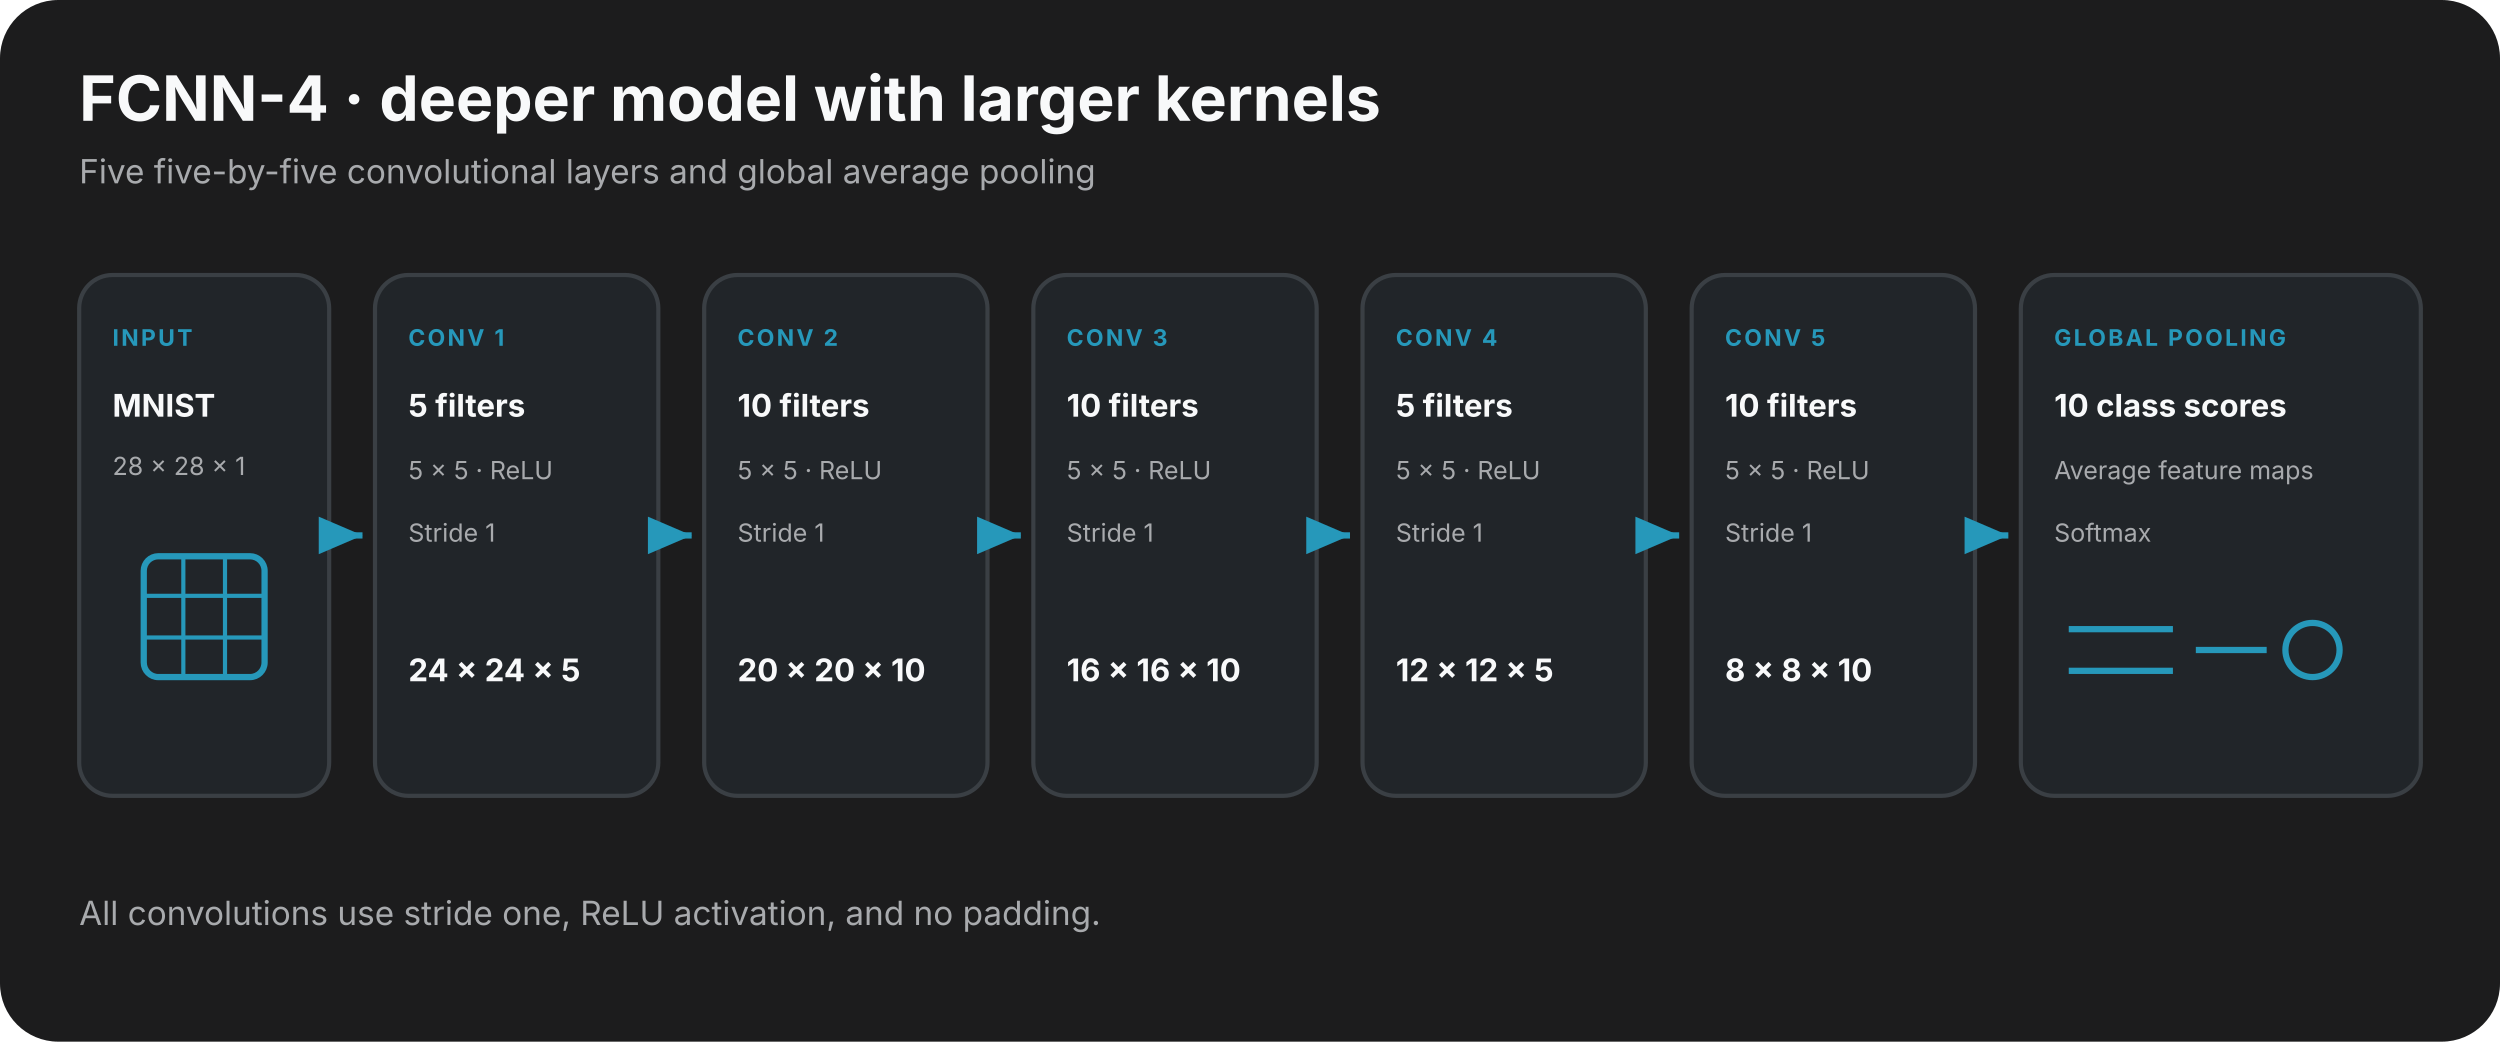
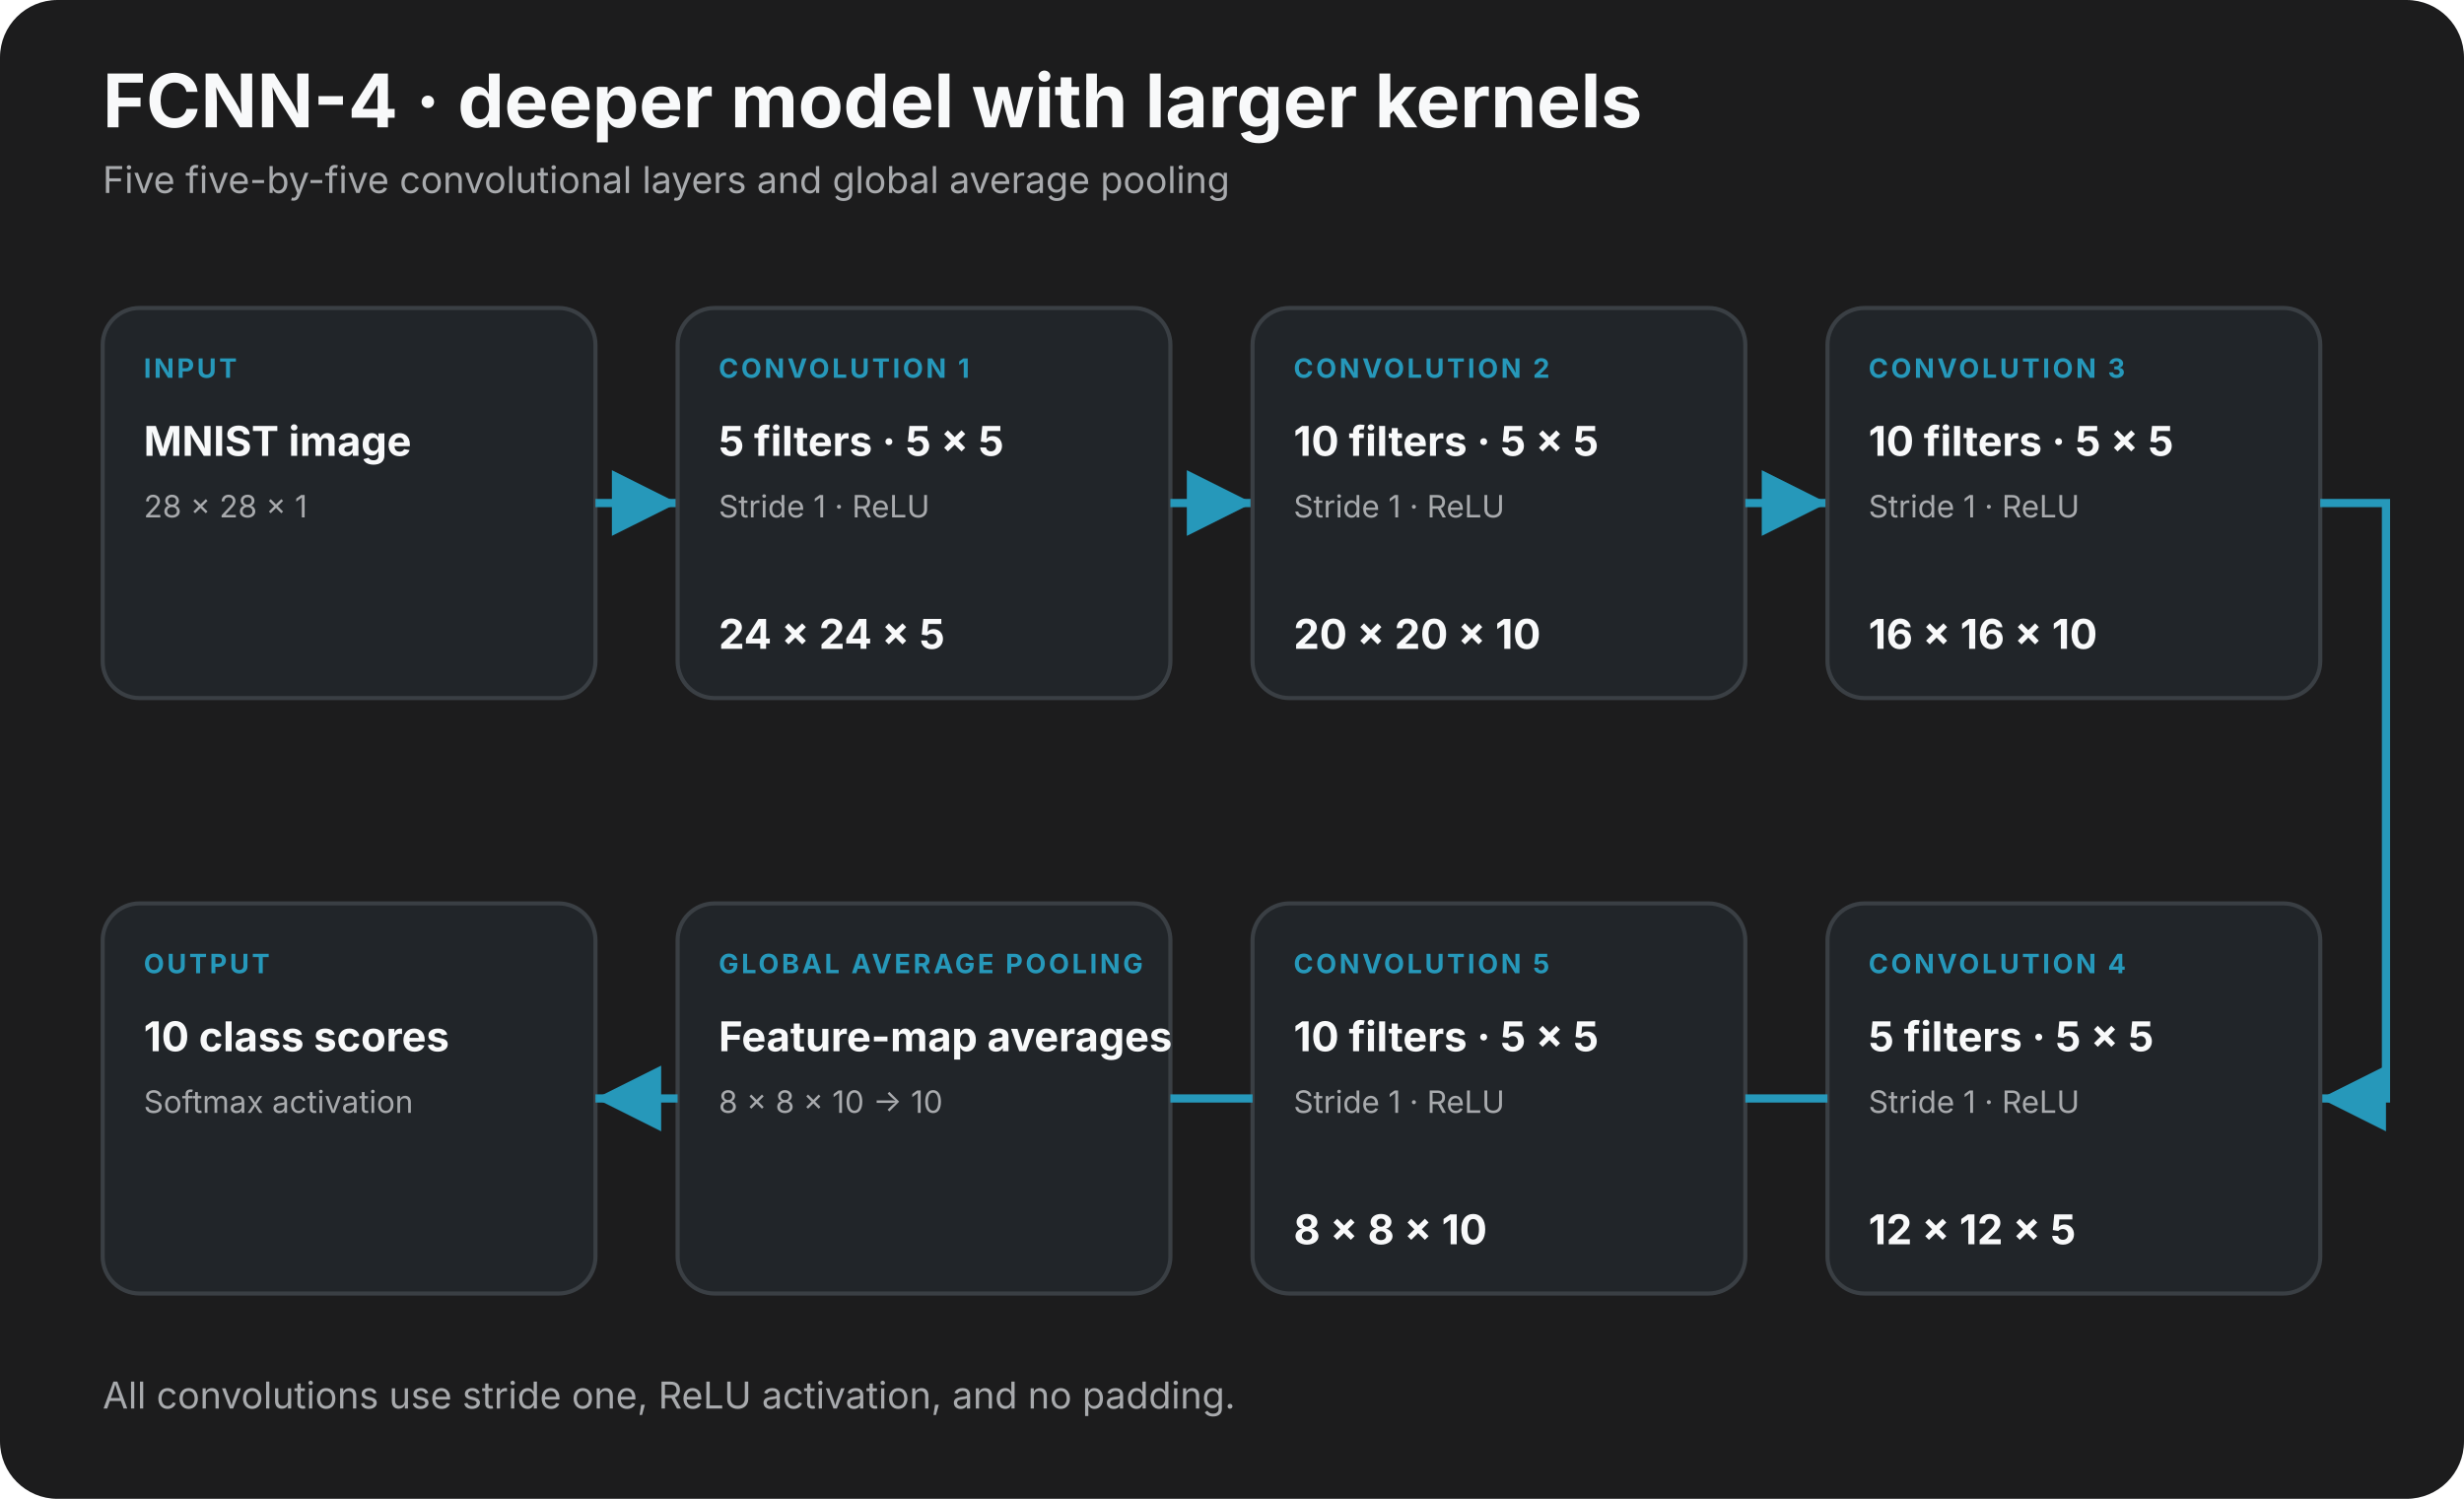
- <svg xmlns="http://www.w3.org/2000/svg" viewBox="0 0 1200 500" role="img" aria-labelledby="fcnn4-title fcnn4-desc">
+ <svg xmlns="http://www.w3.org/2000/svg" viewBox="0 0 1200 730" role="img" aria-labelledby="fcnn4-title fcnn4-desc">
  <defs>
-     <marker id="fcnn4-arrow" markerWidth="9" markerHeight="9" refX="7" refY="3" orient="auto">
-       <path d="M0 0 7 3 0 6Z" fill="#2698ba" />
+     <marker id="fcnn4-arrow" markerWidth="11" markerHeight="11" refX="8" refY="4" orient="auto">
+       <path d="M0 0 8 4 0 8Z" fill="#2698ba" />
    </marker>
-     <style>.h{fill:#f8f9fa;font:700 30px Inter,-apple-system,BlinkMacSystemFont,"Segoe UI",sans-serif}.s{fill:#a8aaad;font:400 16px Inter,-apple-system,BlinkMacSystemFont,"Segoe UI",sans-serif}.k{fill:#2698ba;font:700 11px Inter,-apple-system,BlinkMacSystemFont,"Segoe UI",sans-serif;letter-spacing:1.1px}.n{fill:#f8f9fa;font:700 15px Inter,-apple-system,BlinkMacSystemFont,"Segoe UI",sans-serif}.d{fill:#a8aaad;font:400 12px Inter,-apple-system,BlinkMacSystemFont,"Segoe UI",sans-serif}.c{fill:#212529;stroke:#3a3f44;stroke-width:2}.a{fill:none;stroke:#2698ba;stroke-width:3;marker-end:url(#fcnn4-arrow)}</style>
+     <style>.h{fill:#f8f9fa;font:700 36px Inter,-apple-system,BlinkMacSystemFont,"Segoe UI",sans-serif}.s{fill:#a8aaad;font:400 18px Inter,-apple-system,BlinkMacSystemFont,"Segoe UI",sans-serif}.k{fill:#2698ba;font:700 13px Inter,-apple-system,BlinkMacSystemFont,"Segoe UI",sans-serif;letter-spacing:1.3px}.n{fill:#f8f9fa;font:700 20px Inter,-apple-system,BlinkMacSystemFont,"Segoe UI",sans-serif}.d{fill:#a8aaad;font:400 15px Inter,-apple-system,BlinkMacSystemFont,"Segoe UI",sans-serif}.c{fill:#212529;stroke:#3a3f44;stroke-width:2}.a{fill:none;stroke:#2698ba;stroke-width:4;marker-end:url(#fcnn4-arrow)}</style>
  </defs>
-   <rect width="1200" height="500" rx="28" fill="#1c1c1d" />
-   <text x="38" y="58" class="h">FCNN-4 · deeper model with larger kernels</text>
-   <text x="38" y="88" class="s">Five five-by-five convolutional layers and global average pooling</text>
-   <g transform="translate(38 132)">
-     <rect width="120" height="250" rx="16" class="c" />
-     <text x="16" y="34" class="k">INPUT</text>
-     <text x="16" y="68" class="n">MNIST</text>
-     <text x="16" y="96" class="d">28 × 28 × 1</text>
-     <rect x="31" y="135" width="58" height="58" rx="7" fill="none" stroke="#2698ba" stroke-width="3" />
-     <path d="M50 135v58M70 135v58M31 154h58M31 174h58" stroke="#2698ba" stroke-width="2" />
+   <rect width="1200" height="730" rx="28" fill="#1c1c1d" />
+   <text x="50" y="62" class="h">FCNN-4 · deeper model with larger kernels</text>
+   <text x="50" y="94" class="s">Five five-by-five convolutional layers and global average pooling</text>
+   <g transform="translate(50 150)">
+     <rect width="240" height="190" rx="18" class="c" />
+     <text x="20" y="34" class="k">INPUT</text>
+     <text x="20" y="72" class="n">MNIST image</text>
+     <text x="20" y="102" class="d">28 × 28 × 1</text>
  </g>
-   <path d="M158 257h16" class="a" />
-   <g transform="translate(180 132)">
-     <rect width="136" height="250" rx="16" class="c" />
-     <text x="16" y="34" class="k">CONV 1</text>
-     <text x="16" y="68" class="n">5 filters</text>
-     <text x="16" y="98" class="d">5 × 5 · ReLU</text>
-     <text x="16" y="128" class="d">Stride 1</text>
-     <text x="16" y="195" class="n">24 × 24 × 5</text>
+   <path d="M290 245h40" class="a" />
+   <g transform="translate(330 150)">
+     <rect width="240" height="190" rx="18" class="c" />
+     <text x="20" y="34" class="k">CONVOLUTION 1</text>
+     <text x="20" y="72" class="n">5 filters · 5 × 5</text>
+     <text x="20" y="102" class="d">Stride 1 · ReLU</text>
+     <text x="20" y="166" class="n">24 × 24 × 5</text>
  </g>
-   <path d="M316 257h16" class="a" />
-   <g transform="translate(338 132)">
-     <rect width="136" height="250" rx="16" class="c" />
-     <text x="16" y="34" class="k">CONV 2</text>
-     <text x="16" y="68" class="n">10 filters</text>
-     <text x="16" y="98" class="d">5 × 5 · ReLU</text>
-     <text x="16" y="128" class="d">Stride 1</text>
-     <text x="16" y="195" class="n">20 × 20 × 10</text>
+   <path d="M570 245h40" class="a" />
+   <g transform="translate(610 150)">
+     <rect width="240" height="190" rx="18" class="c" />
+     <text x="20" y="34" class="k">CONVOLUTION 2</text>
+     <text x="20" y="72" class="n">10 filters · 5 × 5</text>
+     <text x="20" y="102" class="d">Stride 1 · ReLU</text>
+     <text x="20" y="166" class="n">20 × 20 × 10</text>
  </g>
-   <path d="M474 257h16" class="a" />
-   <g transform="translate(496 132)">
-     <rect width="136" height="250" rx="16" class="c" />
-     <text x="16" y="34" class="k">CONV 3</text>
-     <text x="16" y="68" class="n">10 filters</text>
-     <text x="16" y="98" class="d">5 × 5 · ReLU</text>
-     <text x="16" y="128" class="d">Stride 1</text>
-     <text x="16" y="195" class="n">16 × 16 × 10</text>
+   <path d="M850 245h40" class="a" />
+   <g transform="translate(890 150)">
+     <rect width="240" height="190" rx="18" class="c" />
+     <text x="20" y="34" class="k">CONVOLUTION 3</text>
+     <text x="20" y="72" class="n">10 filters · 5 × 5</text>
+     <text x="20" y="102" class="d">Stride 1 · ReLU</text>
+     <text x="20" y="166" class="n">16 × 16 × 10</text>
  </g>
-   <path d="M632 257h16" class="a" />
-   <g transform="translate(654 132)">
-     <rect width="136" height="250" rx="16" class="c" />
-     <text x="16" y="34" class="k">CONV 4</text>
-     <text x="16" y="68" class="n">5 filters</text>
-     <text x="16" y="98" class="d">5 × 5 · ReLU</text>
-     <text x="16" y="128" class="d">Stride 1</text>
-     <text x="16" y="195" class="n">12 × 12 × 5</text>
+   <path d="M1130 245h32v290h-32" class="a" />
+   <g transform="translate(50 440)">
+     <rect width="240" height="190" rx="18" class="c" />
+     <text x="20" y="34" class="k">OUTPUT</text>
+     <text x="20" y="72" class="n">10 class scores</text>
+     <text x="20" y="102" class="d">Softmax activation</text>
  </g>
-   <path d="M790 257h16" class="a" />
-   <g transform="translate(812 132)">
-     <rect width="136" height="250" rx="16" class="c" />
-     <text x="16" y="34" class="k">CONV 5</text>
-     <text x="16" y="68" class="n">10 filters</text>
-     <text x="16" y="98" class="d">5 × 5 · ReLU</text>
-     <text x="16" y="128" class="d">Stride 1</text>
-     <text x="16" y="195" class="n">8 × 8 × 10</text>
+   <g transform="translate(330 440)">
+     <rect width="240" height="190" rx="18" class="c" />
+     <text x="20" y="34" class="k">GLOBAL AVERAGE POOLING</text>
+     <text x="20" y="72" class="n">Feature-map averages</text>
+     <text x="20" y="102" class="d">8 × 8 × 10 → 10</text>
  </g>
-   <path d="M948 257h16" class="a" />
-   <g transform="translate(970 132)">
-     <rect width="192" height="250" rx="16" class="c" />
-     <text x="16" y="34" class="k">GLOBAL POOLING</text>
-     <text x="16" y="68" class="n">10 class scores</text>
-     <text x="16" y="98" class="d">Average feature maps</text>
-     <text x="16" y="128" class="d">Softmax</text>
-     <path d="M23 170h50M23 190h50M84 180h34" stroke="#2698ba" stroke-width="3" />
-     <circle cx="140" cy="180" r="13" fill="none" stroke="#2698ba" stroke-width="3" />
+   <g transform="translate(610 440)">
+     <rect width="240" height="190" rx="18" class="c" />
+     <text x="20" y="34" class="k">CONVOLUTION 5</text>
+     <text x="20" y="72" class="n">10 filters · 5 × 5</text>
+     <text x="20" y="102" class="d">Stride 1 · ReLU</text>
+     <text x="20" y="166" class="n">8 × 8 × 10</text>
  </g>
-   <text x="38" y="444" class="s">All convolutions use stride one, ReLU activation, and no padding.</text>
+   <g transform="translate(890 440)">
+     <rect width="240" height="190" rx="18" class="c" />
+     <text x="20" y="34" class="k">CONVOLUTION 4</text>
+     <text x="20" y="72" class="n">5 filters · 5 × 5</text>
+     <text x="20" y="102" class="d">Stride 1 · ReLU</text>
+     <text x="20" y="166" class="n">12 × 12 × 5</text>
+   </g>
+   <path d="M890 535h-40M610 535h-40M330 535h-40" class="a" />
+   <text x="50" y="686" class="s">All convolutions use stride one, ReLU activation, and no padding.</text>
</svg>
